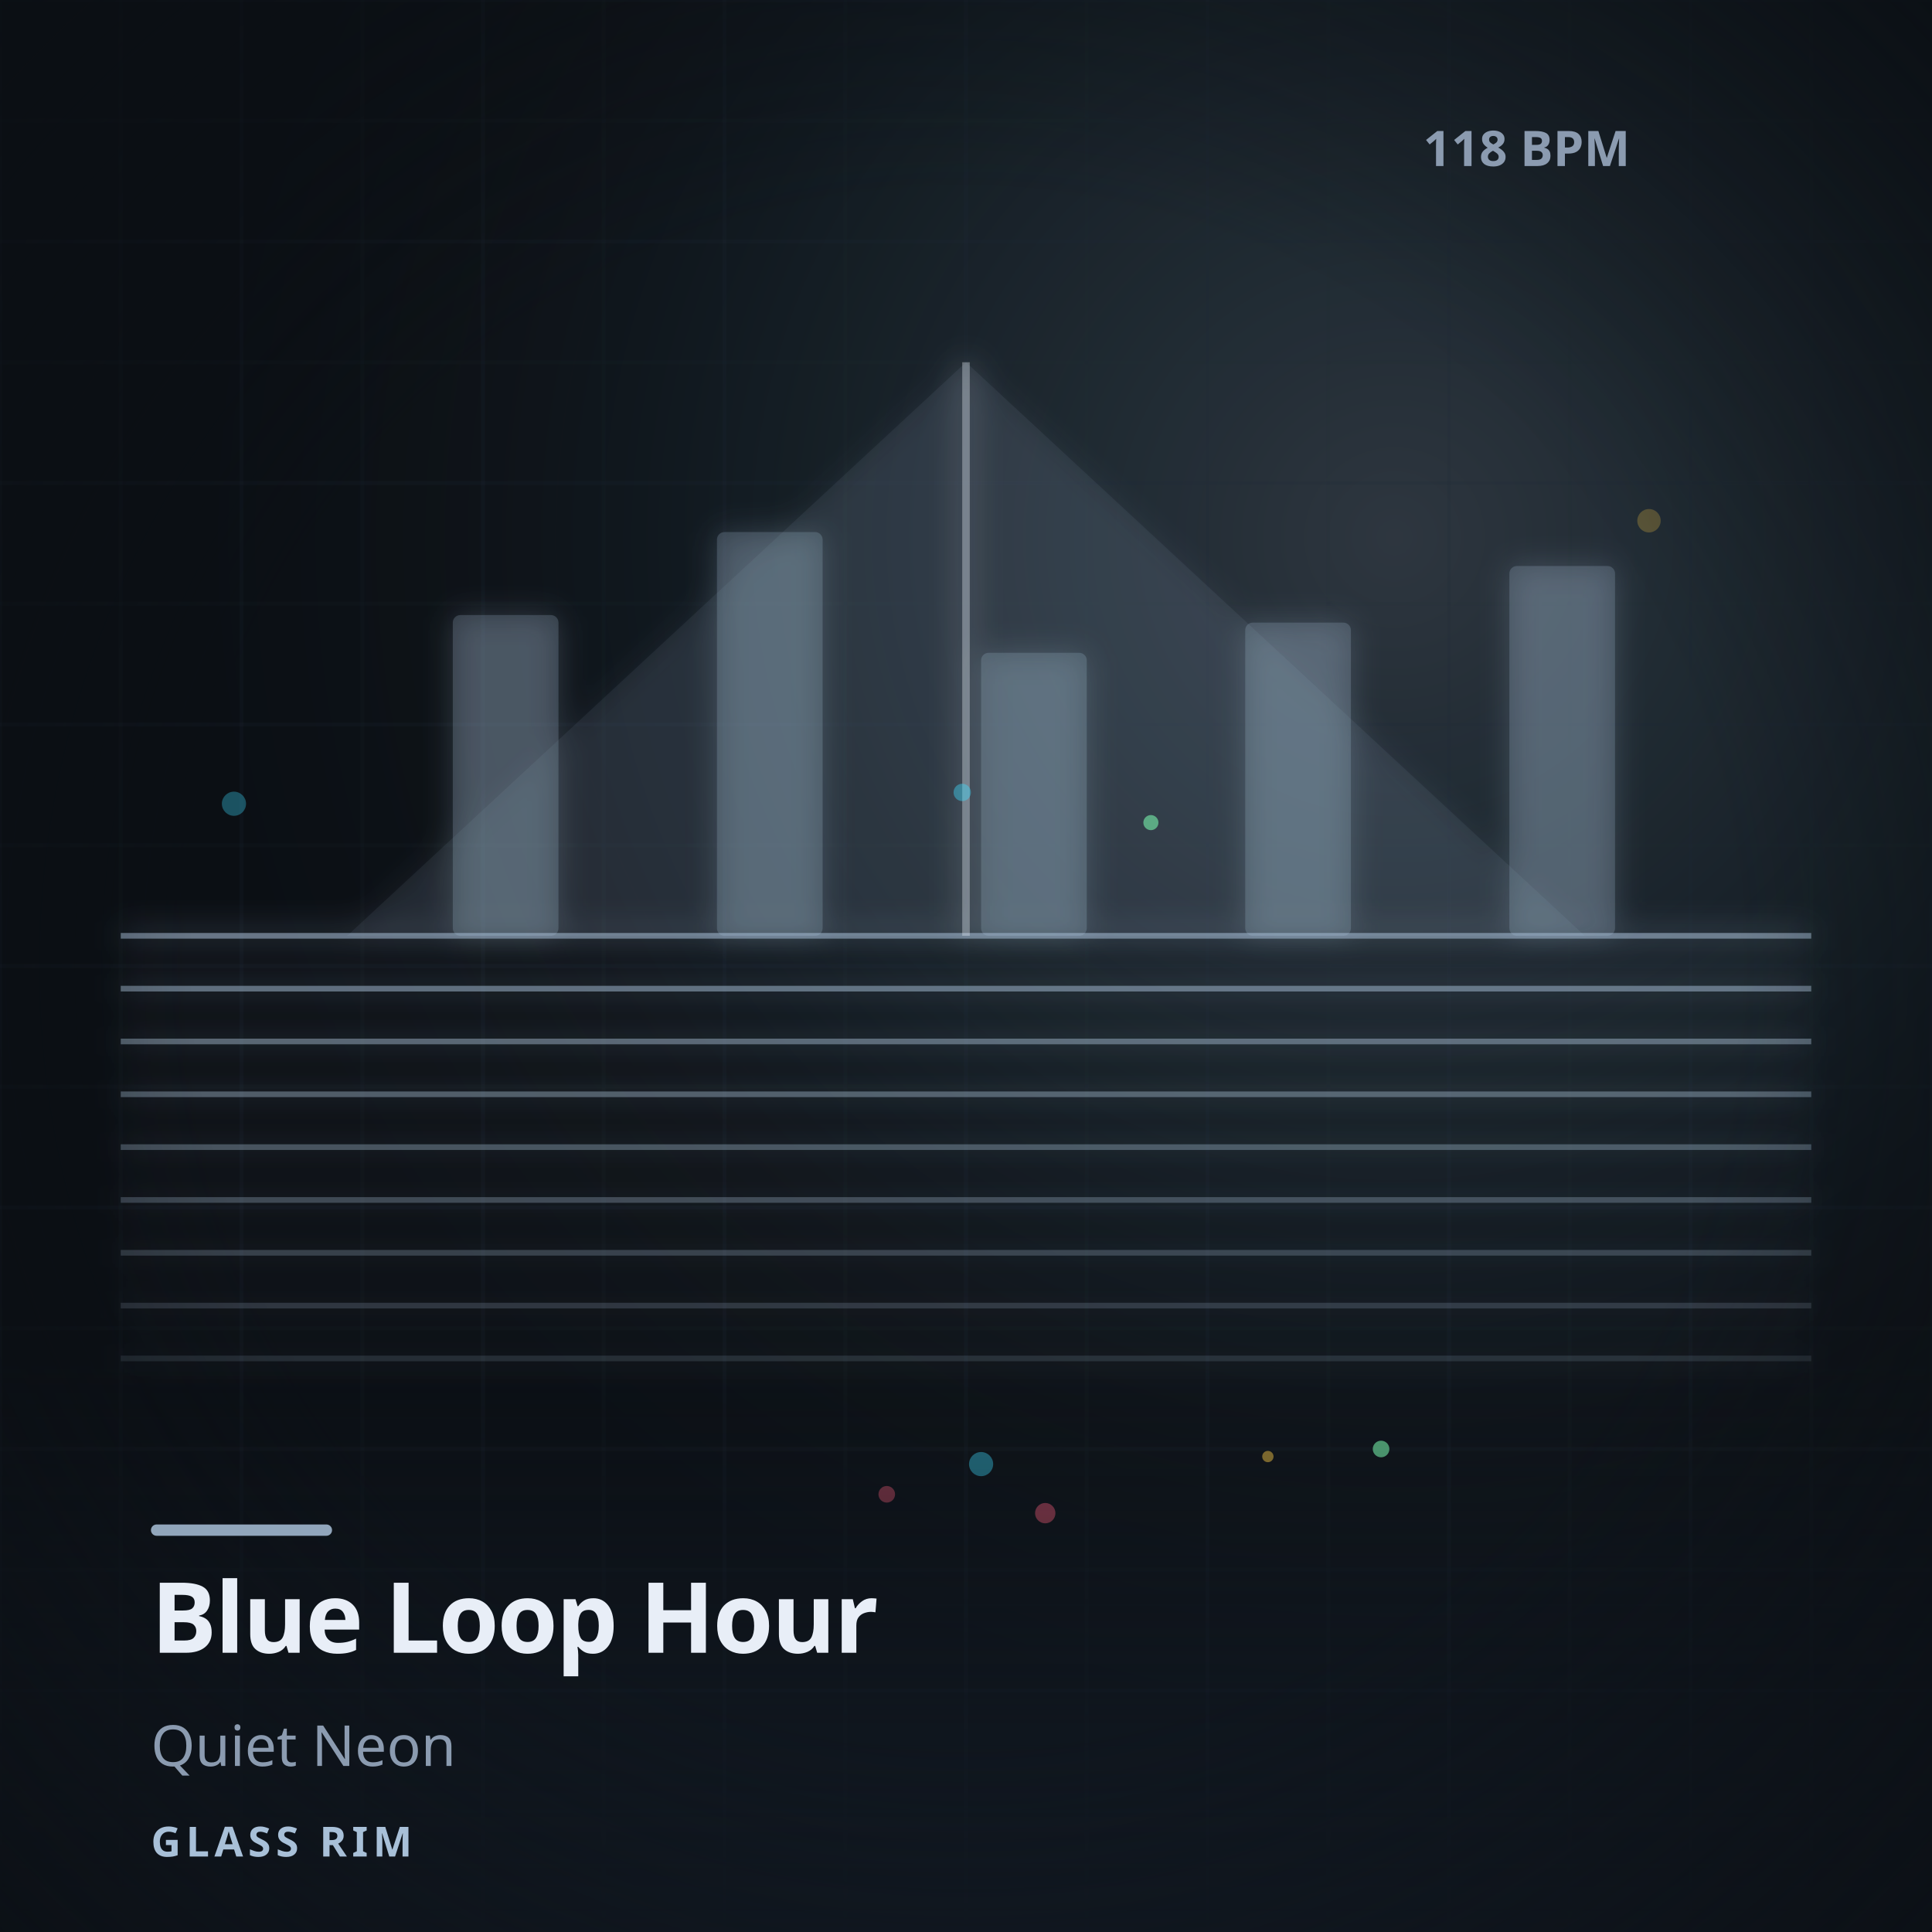
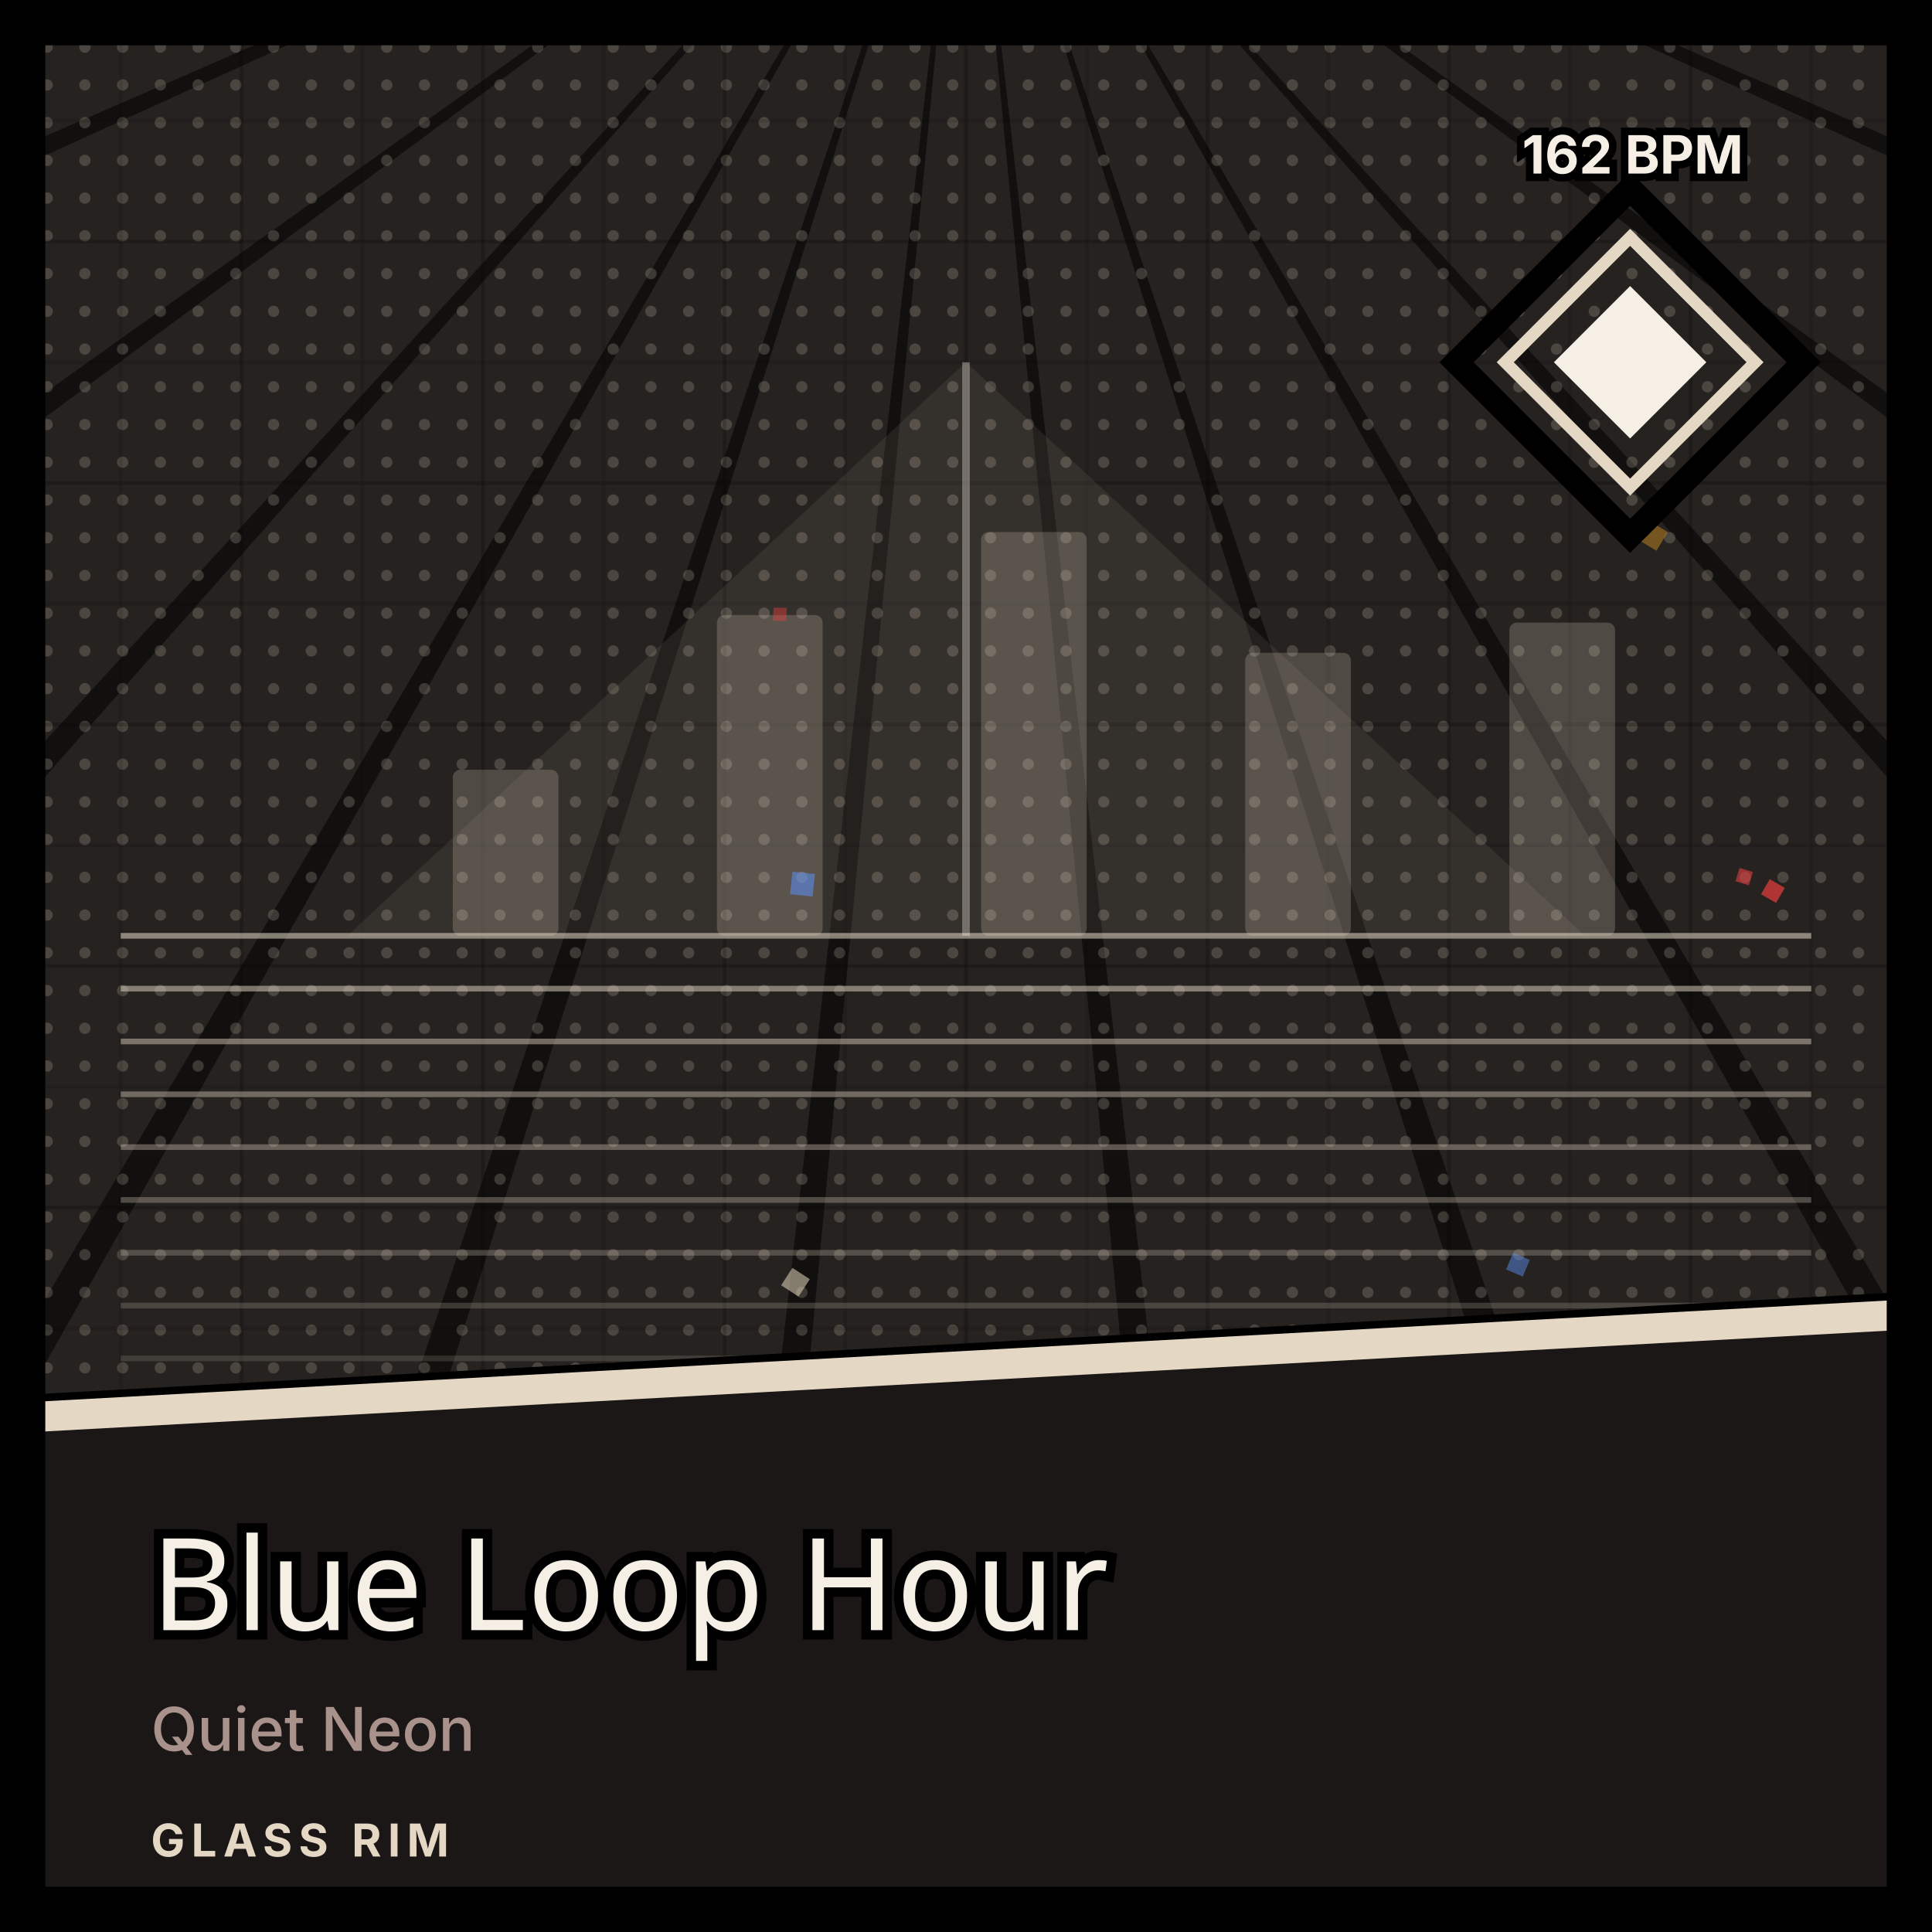
<svg xmlns="http://www.w3.org/2000/svg" width="512" height="512" viewBox="0 0 512 512">
  <defs>
-     <radialGradient id="bgGlow" cx="72%" cy="28%" r="65%">
-       <stop offset="0%" stop-color="#A8C0D8" stop-opacity="0.22" />
-       <stop offset="55%" stop-color="#82c9e5" stop-opacity="0.06" />
-       <stop offset="100%" stop-color="#0B0F14" stop-opacity="0" />
-     </radialGradient>
-     <radialGradient id="vignette" cx="50%" cy="50%" r="72%">
-       <stop offset="55%" stop-color="#0B0F14" stop-opacity="0" />
-       <stop offset="100%" stop-color="#0B0F14" stop-opacity="0.92" />
-     </radialGradient>
-     <linearGradient id="titleFade" x1="0" y1="0" x2="0" y2="1">
-       <stop offset="0%" stop-color="#121A24" stop-opacity="0" />
-       <stop offset="100%" stop-color="#121A24" stop-opacity="0.94" />
-     </linearGradient>
-     <filter id="softGlow" x="-40%" y="-40%" width="180%" height="180%">
-       <feGaussianBlur stdDeviation="4" result="b" />
-       <feMerge>
-         <feMergeNode in="b" />
-         <feMergeNode in="SourceGraphic" />
-       </feMerge>
-     </filter>
+     <pattern id="halftone" width="10" height="10" patternUnits="userSpaceOnUse">
+       <circle cx="2.5" cy="2.5" r="1.5" fill="#E4D8C4" opacity="0.20" />
+     </pattern>
  </defs>
-   <rect width="512" height="512" fill="#0B0F14" />
-   <rect width="512" height="512" fill="url(#bgGlow)" />
+   <rect width="512" height="512" fill="#12100F" />
+   <rect width="512" height="512" fill="url(#halftone)" />
+   <g>
+     <polygon points="256.0,-70.0 1016.0,-63.4 1000.7,81.5" fill="#E4D8C4" opacity="0.09" />
+     <polygon points="256.0,-70.0 998.0,94.5 953.0,233.0" fill="#E4D8C4" opacity="0.09" />
+     <polygon points="256.0,-70.0 947.6,245.2 874.7,371.3" fill="#E4D8C4" opacity="0.09" />
+     <polygon points="256.0,-70.0 866.9,382.1 769.4,490.3" fill="#E4D8C4" opacity="0.09" />
+     <polygon points="256.0,-70.0 759.6,499.2 641.7,584.8" fill="#E4D8C4" opacity="0.09" />
+     <polygon points="256.0,-70.0 630.2,591.5 497.2,650.7" fill="#E4D8C4" opacity="0.09" />
+     <polygon points="256.0,-70.0 484.5,654.8 342.0,685.1" fill="#E4D8C4" opacity="0.09" />
+     <polygon points="256.0,-70.0 328.8,686.5 183.2,686.5" fill="#E4D8C4" opacity="0.09" />
+     <polygon points="256.0,-70.0 170.0,685.1 27.5,654.8" fill="#E4D8C4" opacity="0.09" />
+     <polygon points="256.0,-70.0 14.8,650.7 -118.2,591.5" fill="#E4D8C4" opacity="0.09" />
+     <polygon points="256.0,-70.0 -129.7,584.8 -247.6,499.2" fill="#E4D8C4" opacity="0.09" />
+     <polygon points="256.0,-70.0 -257.4,490.3 -354.9,382.1" fill="#E4D8C4" opacity="0.09" />
+     <polygon points="256.0,-70.0 -362.7,371.3 -435.6,245.2" fill="#E4D8C4" opacity="0.09" />
+     <polygon points="256.0,-70.0 -441.0,233.0 -486.0,94.5" fill="#E4D8C4" opacity="0.09" />
+     <polygon points="256.0,-70.0 -488.7,81.5 -504.0,-63.4" fill="#E4D8C4" opacity="0.09" />
+   </g>
  <g opacity="0.9">
-     <line x1="0" y1="0" x2="0" y2="512" stroke="#1E2A3A" stroke-opacity="0.20" stroke-width="1" />
-     <line x1="32" y1="0" x2="32" y2="512" stroke="#1E2A3A" stroke-opacity="0.12" stroke-width="1" />
-     <line x1="64" y1="0" x2="64" y2="512" stroke="#1E2A3A" stroke-opacity="0.20" stroke-width="1" />
-     <line x1="96" y1="0" x2="96" y2="512" stroke="#1E2A3A" stroke-opacity="0.12" stroke-width="1" />
-     <line x1="128" y1="0" x2="128" y2="512" stroke="#1E2A3A" stroke-opacity="0.20" stroke-width="1" />
-     <line x1="160" y1="0" x2="160" y2="512" stroke="#1E2A3A" stroke-opacity="0.12" stroke-width="1" />
-     <line x1="192" y1="0" x2="192" y2="512" stroke="#1E2A3A" stroke-opacity="0.20" stroke-width="1" />
-     <line x1="224" y1="0" x2="224" y2="512" stroke="#1E2A3A" stroke-opacity="0.12" stroke-width="1" />
-     <line x1="256" y1="0" x2="256" y2="512" stroke="#1E2A3A" stroke-opacity="0.20" stroke-width="1" />
-     <line x1="288" y1="0" x2="288" y2="512" stroke="#1E2A3A" stroke-opacity="0.12" stroke-width="1" />
-     <line x1="320" y1="0" x2="320" y2="512" stroke="#1E2A3A" stroke-opacity="0.20" stroke-width="1" />
-     <line x1="352" y1="0" x2="352" y2="512" stroke="#1E2A3A" stroke-opacity="0.12" stroke-width="1" />
-     <line x1="384" y1="0" x2="384" y2="512" stroke="#1E2A3A" stroke-opacity="0.20" stroke-width="1" />
-     <line x1="416" y1="0" x2="416" y2="512" stroke="#1E2A3A" stroke-opacity="0.12" stroke-width="1" />
-     <line x1="448" y1="0" x2="448" y2="512" stroke="#1E2A3A" stroke-opacity="0.20" stroke-width="1" />
-     <line x1="480" y1="0" x2="480" y2="512" stroke="#1E2A3A" stroke-opacity="0.12" stroke-width="1" />
-     <line x1="512" y1="0" x2="512" y2="512" stroke="#1E2A3A" stroke-opacity="0.20" stroke-width="1" />
-     <line x1="0" y1="0" x2="512" y2="0" stroke="#1E2A3A" stroke-opacity="0.20" stroke-width="1" />
-     <line x1="0" y1="32" x2="512" y2="32" stroke="#1E2A3A" stroke-opacity="0.12" stroke-width="1" />
-     <line x1="0" y1="64" x2="512" y2="64" stroke="#1E2A3A" stroke-opacity="0.20" stroke-width="1" />
-     <line x1="0" y1="96" x2="512" y2="96" stroke="#1E2A3A" stroke-opacity="0.12" stroke-width="1" />
-     <line x1="0" y1="128" x2="512" y2="128" stroke="#1E2A3A" stroke-opacity="0.20" stroke-width="1" />
-     <line x1="0" y1="160" x2="512" y2="160" stroke="#1E2A3A" stroke-opacity="0.12" stroke-width="1" />
-     <line x1="0" y1="192" x2="512" y2="192" stroke="#1E2A3A" stroke-opacity="0.20" stroke-width="1" />
-     <line x1="0" y1="224" x2="512" y2="224" stroke="#1E2A3A" stroke-opacity="0.12" stroke-width="1" />
-     <line x1="0" y1="256" x2="512" y2="256" stroke="#1E2A3A" stroke-opacity="0.20" stroke-width="1" />
-     <line x1="0" y1="288" x2="512" y2="288" stroke="#1E2A3A" stroke-opacity="0.12" stroke-width="1" />
-     <line x1="0" y1="320" x2="512" y2="320" stroke="#1E2A3A" stroke-opacity="0.20" stroke-width="1" />
-     <line x1="0" y1="352" x2="512" y2="352" stroke="#1E2A3A" stroke-opacity="0.12" stroke-width="1" />
-     <line x1="0" y1="384" x2="512" y2="384" stroke="#1E2A3A" stroke-opacity="0.20" stroke-width="1" />
-     <line x1="0" y1="416" x2="512" y2="416" stroke="#1E2A3A" stroke-opacity="0.12" stroke-width="1" />
-     <line x1="0" y1="448" x2="512" y2="448" stroke="#1E2A3A" stroke-opacity="0.20" stroke-width="1" />
-     <line x1="0" y1="480" x2="512" y2="480" stroke="#1E2A3A" stroke-opacity="0.12" stroke-width="1" />
-     <line x1="0" y1="512" x2="512" y2="512" stroke="#1E2A3A" stroke-opacity="0.20" stroke-width="1" />
-   </g>
-   <g filter="url(#softGlow)">
-     <line x1="32" y1="248" x2="480" y2="248" stroke="#A8C0D8" stroke-width="1.5" opacity="0.55" />
-     <line x1="32" y1="262" x2="480" y2="262" stroke="#A8C0D8" stroke-width="1.5" opacity="0.50" />
-     <line x1="32" y1="276" x2="480" y2="276" stroke="#A8C0D8" stroke-width="1.5" opacity="0.45" />
-     <line x1="32" y1="290" x2="480" y2="290" stroke="#A8C0D8" stroke-width="1.5" opacity="0.40" />
-     <line x1="32" y1="304" x2="480" y2="304" stroke="#A8C0D8" stroke-width="1.5" opacity="0.35" />
-     <line x1="32" y1="318" x2="480" y2="318" stroke="#A8C0D8" stroke-width="1.5" opacity="0.30" />
-     <line x1="32" y1="332" x2="480" y2="332" stroke="#A8C0D8" stroke-width="1.5" opacity="0.25" />
-     <line x1="32" y1="346" x2="480" y2="346" stroke="#A8C0D8" stroke-width="1.5" opacity="0.20" />
-     <line x1="32" y1="360" x2="480" y2="360" stroke="#A8C0D8" stroke-width="1.5" opacity="0.15" />
-     <polygon points="256,96 420,248 92,248" fill="#A8C0D8" opacity="0.08" />
-     <line x1="256" y1="96" x2="256" y2="248" stroke="#E8EEF7" stroke-width="2" opacity="0.35" />
-     <rect x="120" y="163" width="28" height="85" fill="#A8C0D8" opacity="0.22" rx="2" />
-     <rect x="190" y="141" width="28" height="107" fill="#A8C0D8" opacity="0.22" rx="2" />
-     <rect x="260" y="173" width="28" height="75" fill="#A8C0D8" opacity="0.22" rx="2" />
-     <rect x="330" y="165" width="28" height="83" fill="#A8C0D8" opacity="0.22" rx="2" />
-     <rect x="400" y="150" width="28" height="98" fill="#A8C0D8" opacity="0.22" rx="2" />
+     <line x1="0" y1="0" x2="0" y2="512" stroke="#000000" stroke-opacity="0.20" stroke-width="1" />
+     <line x1="32" y1="0" x2="32" y2="512" stroke="#000000" stroke-opacity="0.12" stroke-width="1" />
+     <line x1="64" y1="0" x2="64" y2="512" stroke="#000000" stroke-opacity="0.20" stroke-width="1" />
+     <line x1="96" y1="0" x2="96" y2="512" stroke="#000000" stroke-opacity="0.12" stroke-width="1" />
+     <line x1="128" y1="0" x2="128" y2="512" stroke="#000000" stroke-opacity="0.20" stroke-width="1" />
+     <line x1="160" y1="0" x2="160" y2="512" stroke="#000000" stroke-opacity="0.12" stroke-width="1" />
+     <line x1="192" y1="0" x2="192" y2="512" stroke="#000000" stroke-opacity="0.20" stroke-width="1" />
+     <line x1="224" y1="0" x2="224" y2="512" stroke="#000000" stroke-opacity="0.12" stroke-width="1" />
+     <line x1="256" y1="0" x2="256" y2="512" stroke="#000000" stroke-opacity="0.20" stroke-width="1" />
+     <line x1="288" y1="0" x2="288" y2="512" stroke="#000000" stroke-opacity="0.12" stroke-width="1" />
+     <line x1="320" y1="0" x2="320" y2="512" stroke="#000000" stroke-opacity="0.20" stroke-width="1" />
+     <line x1="352" y1="0" x2="352" y2="512" stroke="#000000" stroke-opacity="0.12" stroke-width="1" />
+     <line x1="384" y1="0" x2="384" y2="512" stroke="#000000" stroke-opacity="0.20" stroke-width="1" />
+     <line x1="416" y1="0" x2="416" y2="512" stroke="#000000" stroke-opacity="0.12" stroke-width="1" />
+     <line x1="448" y1="0" x2="448" y2="512" stroke="#000000" stroke-opacity="0.20" stroke-width="1" />
+     <line x1="480" y1="0" x2="480" y2="512" stroke="#000000" stroke-opacity="0.12" stroke-width="1" />
+     <line x1="512" y1="0" x2="512" y2="512" stroke="#000000" stroke-opacity="0.20" stroke-width="1" />
+     <line x1="0" y1="0" x2="512" y2="0" stroke="#000000" stroke-opacity="0.20" stroke-width="1" />
+     <line x1="0" y1="32" x2="512" y2="32" stroke="#000000" stroke-opacity="0.12" stroke-width="1" />
+     <line x1="0" y1="64" x2="512" y2="64" stroke="#000000" stroke-opacity="0.20" stroke-width="1" />
+     <line x1="0" y1="96" x2="512" y2="96" stroke="#000000" stroke-opacity="0.12" stroke-width="1" />
+     <line x1="0" y1="128" x2="512" y2="128" stroke="#000000" stroke-opacity="0.20" stroke-width="1" />
+     <line x1="0" y1="160" x2="512" y2="160" stroke="#000000" stroke-opacity="0.12" stroke-width="1" />
+     <line x1="0" y1="192" x2="512" y2="192" stroke="#000000" stroke-opacity="0.20" stroke-width="1" />
+     <line x1="0" y1="224" x2="512" y2="224" stroke="#000000" stroke-opacity="0.12" stroke-width="1" />
+     <line x1="0" y1="256" x2="512" y2="256" stroke="#000000" stroke-opacity="0.20" stroke-width="1" />
+     <line x1="0" y1="288" x2="512" y2="288" stroke="#000000" stroke-opacity="0.12" stroke-width="1" />
+     <line x1="0" y1="320" x2="512" y2="320" stroke="#000000" stroke-opacity="0.20" stroke-width="1" />
+     <line x1="0" y1="352" x2="512" y2="352" stroke="#000000" stroke-opacity="0.12" stroke-width="1" />
+     <line x1="0" y1="384" x2="512" y2="384" stroke="#000000" stroke-opacity="0.20" stroke-width="1" />
+     <line x1="0" y1="416" x2="512" y2="416" stroke="#000000" stroke-opacity="0.12" stroke-width="1" />
+     <line x1="0" y1="448" x2="512" y2="448" stroke="#000000" stroke-opacity="0.20" stroke-width="1" />
+     <line x1="0" y1="480" x2="512" y2="480" stroke="#000000" stroke-opacity="0.12" stroke-width="1" />
+     <line x1="0" y1="512" x2="512" y2="512" stroke="#000000" stroke-opacity="0.20" stroke-width="1" />
  </g>
  <g>
-     <circle cx="260.0" cy="388.0" r="3.2" fill="#3DDCFF" opacity="0.44" />
-     <circle cx="366.0" cy="384.0" r="2.2" fill="#7CFFB2" opacity="0.63" />
-     <circle cx="437.0" cy="138.0" r="3.1" fill="#F5C542" opacity="0.27" />
-     <circle cx="277.0" cy="401.0" r="2.7" fill="#FF5C7A" opacity="0.49" />
-     <circle cx="62.0" cy="213.0" r="3.2" fill="#3DDCFF" opacity="0.33" />
-     <circle cx="305.0" cy="218.0" r="2.0" fill="#7CFFB2" opacity="0.56" />
-     <circle cx="336.0" cy="386.0" r="1.5" fill="#F5C542" opacity="0.56" />
-     <circle cx="235.0" cy="396.0" r="2.2" fill="#FF5C7A" opacity="0.42" />
-     <circle cx="255.0" cy="210.0" r="2.3" fill="#3DDCFF" opacity="0.41" />
+     <line x1="32" y1="248" x2="480" y2="248" stroke="#E4D8C4" stroke-width="1.5" opacity="0.55" />
+     <line x1="32" y1="262" x2="480" y2="262" stroke="#E4D8C4" stroke-width="1.5" opacity="0.50" />
+     <line x1="32" y1="276" x2="480" y2="276" stroke="#E4D8C4" stroke-width="1.5" opacity="0.45" />
+     <line x1="32" y1="290" x2="480" y2="290" stroke="#E4D8C4" stroke-width="1.5" opacity="0.40" />
+     <line x1="32" y1="304" x2="480" y2="304" stroke="#E4D8C4" stroke-width="1.5" opacity="0.35" />
+     <line x1="32" y1="318" x2="480" y2="318" stroke="#E4D8C4" stroke-width="1.5" opacity="0.30" />
+     <line x1="32" y1="332" x2="480" y2="332" stroke="#E4D8C4" stroke-width="1.5" opacity="0.25" />
+     <line x1="32" y1="346" x2="480" y2="346" stroke="#E4D8C4" stroke-width="1.5" opacity="0.20" />
+     <line x1="32" y1="360" x2="480" y2="360" stroke="#E4D8C4" stroke-width="1.5" opacity="0.15" />
+     <polygon points="256,96 420,248 92,248" fill="#E4D8C4" opacity="0.08" />
+     <line x1="256" y1="96" x2="256" y2="248" stroke="#F5EFE6" stroke-width="2" opacity="0.35" />
+     <rect x="120" y="204" width="28" height="44" fill="#E4D8C4" opacity="0.22" rx="2" />
+     <rect x="190" y="163" width="28" height="85" fill="#E4D8C4" opacity="0.22" rx="2" />
+     <rect x="260" y="141" width="28" height="107" fill="#E4D8C4" opacity="0.22" rx="2" />
+     <rect x="330" y="173" width="28" height="75" fill="#E4D8C4" opacity="0.22" rx="2" />
+     <rect x="400" y="165" width="28" height="83" fill="#E4D8C4" opacity="0.22" rx="2" />
  </g>
-   <rect x="0" y="360" width="512" height="152" fill="url(#titleFade)" />
-   <rect width="512" height="512" fill="url(#vignette)" />
-   <text x="40" y="438" fill="#E8EEF7" font-family="Sora, IBM Plex Sans, system-ui, sans-serif" font-size="26" font-weight="700" letter-spacing="-0.02em">Blue Loop Hour</text>
-   <text x="40" y="468" fill="#8B9BB0" font-family="IBM Plex Sans, system-ui, sans-serif" font-size="15" font-weight="500">Quiet Neon</text>
-   <text x="40" y="492" fill="#A8C0D8" font-family="IBM Plex Sans, system-ui, sans-serif" font-size="11" font-weight="600" letter-spacing="0.12em">GLASS RIM</text>
-   <text x="432" y="44" text-anchor="end" fill="#8B9BB0" font-family="IBM Plex Sans, system-ui, sans-serif" font-size="13" font-weight="600">118 BPM</text>
-   <rect x="40" y="404" width="48" height="3" fill="#A8C0D8" opacity="0.85" rx="1.5" />
+   <g>
+     <rect x="469.0" y="233.0" width="4.6" height="4.6" fill="#E23D3D" opacity="0.73" transform="rotate(30 469.0 233.0)" />
+     <rect x="159.0" y="366.0" width="5.5" height="5.5" fill="#F2E4C9" opacity="0.66" transform="rotate(5 159.0 366.0)" />
+     <rect x="437.0" y="138.0" width="5.8" height="5.8" fill="#FFB020" opacity="0.37" transform="rotate(31 437.0 138.0)" />
+     <rect x="401.0" y="332.0" width="4.8" height="4.8" fill="#5B8DEF" opacity="0.48" transform="rotate(23 401.0 332.0)" />
+     <rect x="461.0" y="230.0" width="3.7" height="3.7" fill="#E23D3D" opacity="0.60" transform="rotate(17 461.0 230.0)" />
+     <rect x="210.0" y="336.0" width="5.5" height="5.5" fill="#F2E4C9" opacity="0.51" transform="rotate(33 210.0 336.0)" />
+     <rect x="235.0" y="396.0" width="4.2" height="4.2" fill="#FFB020" opacity="0.54" transform="rotate(28 235.0 396.0)" />
+     <rect x="210.0" y="231.0" width="6.0" height="6.0" fill="#5B8DEF" opacity="0.57" transform="rotate(6 210.0 231.0)" />
+     <rect x="205.0" y="161.0" width="3.5" height="3.5" fill="#E23D3D" opacity="0.45" transform="rotate(2 205.0 161.0)" />
+   </g>
+   <g>
+     <polygon points="432.0,50.0 478.0,96.0 432.0,142.0 386.0,96.0" fill="none" stroke="#000000" stroke-width="6.4" />
+     <polygon points="432.0,62.9 465.1,96.0 432.0,129.1 398.9,96.0" fill="none" stroke="#E4D8C4" stroke-width="3.2" />
+     <polygon points="432.0,75.8 452.2,96.0 432.0,116.2 411.8,96.0" fill="#F5EFE6" />
+   </g>
+   <polygon points="0,372 512,344 512,512 0,512" fill="#1C1717" stroke="#000000" stroke-width="4" />
+   <polygon points="0,372 512,344 512,352 0,380" fill="#E4D8C4" />
+   <text x="40" y="432" fill="#F5EFE6" font-family="Anton, Impact, Haettenschweiler, 'Arial Narrow', sans-serif" font-size="34" letter-spacing="0.01em" paint-order="stroke" stroke="#000000" stroke-width="5">Blue Loop Hour</text>
+   <text x="40" y="464" fill="#A8928B" font-family="IBM Plex Sans, system-ui, -apple-system, sans-serif" font-size="16" font-weight="500">Quiet Neon</text>
+   <text x="40" y="492" fill="#E4D8C4" font-family="IBM Plex Sans, system-ui, -apple-system, sans-serif" font-size="12" font-weight="700" letter-spacing="0.14em">GLASS RIM</text>
+   <text x="462" y="46" text-anchor="end" fill="#F5EFE6" font-family="IBM Plex Sans, system-ui, -apple-system, sans-serif" font-size="14" font-weight="700" paint-order="stroke" stroke="#000000" stroke-width="4">162 BPM</text>
+   <rect x="6" y="6" width="500" height="500" fill="none" stroke="#000000" stroke-width="12" />
</svg>
